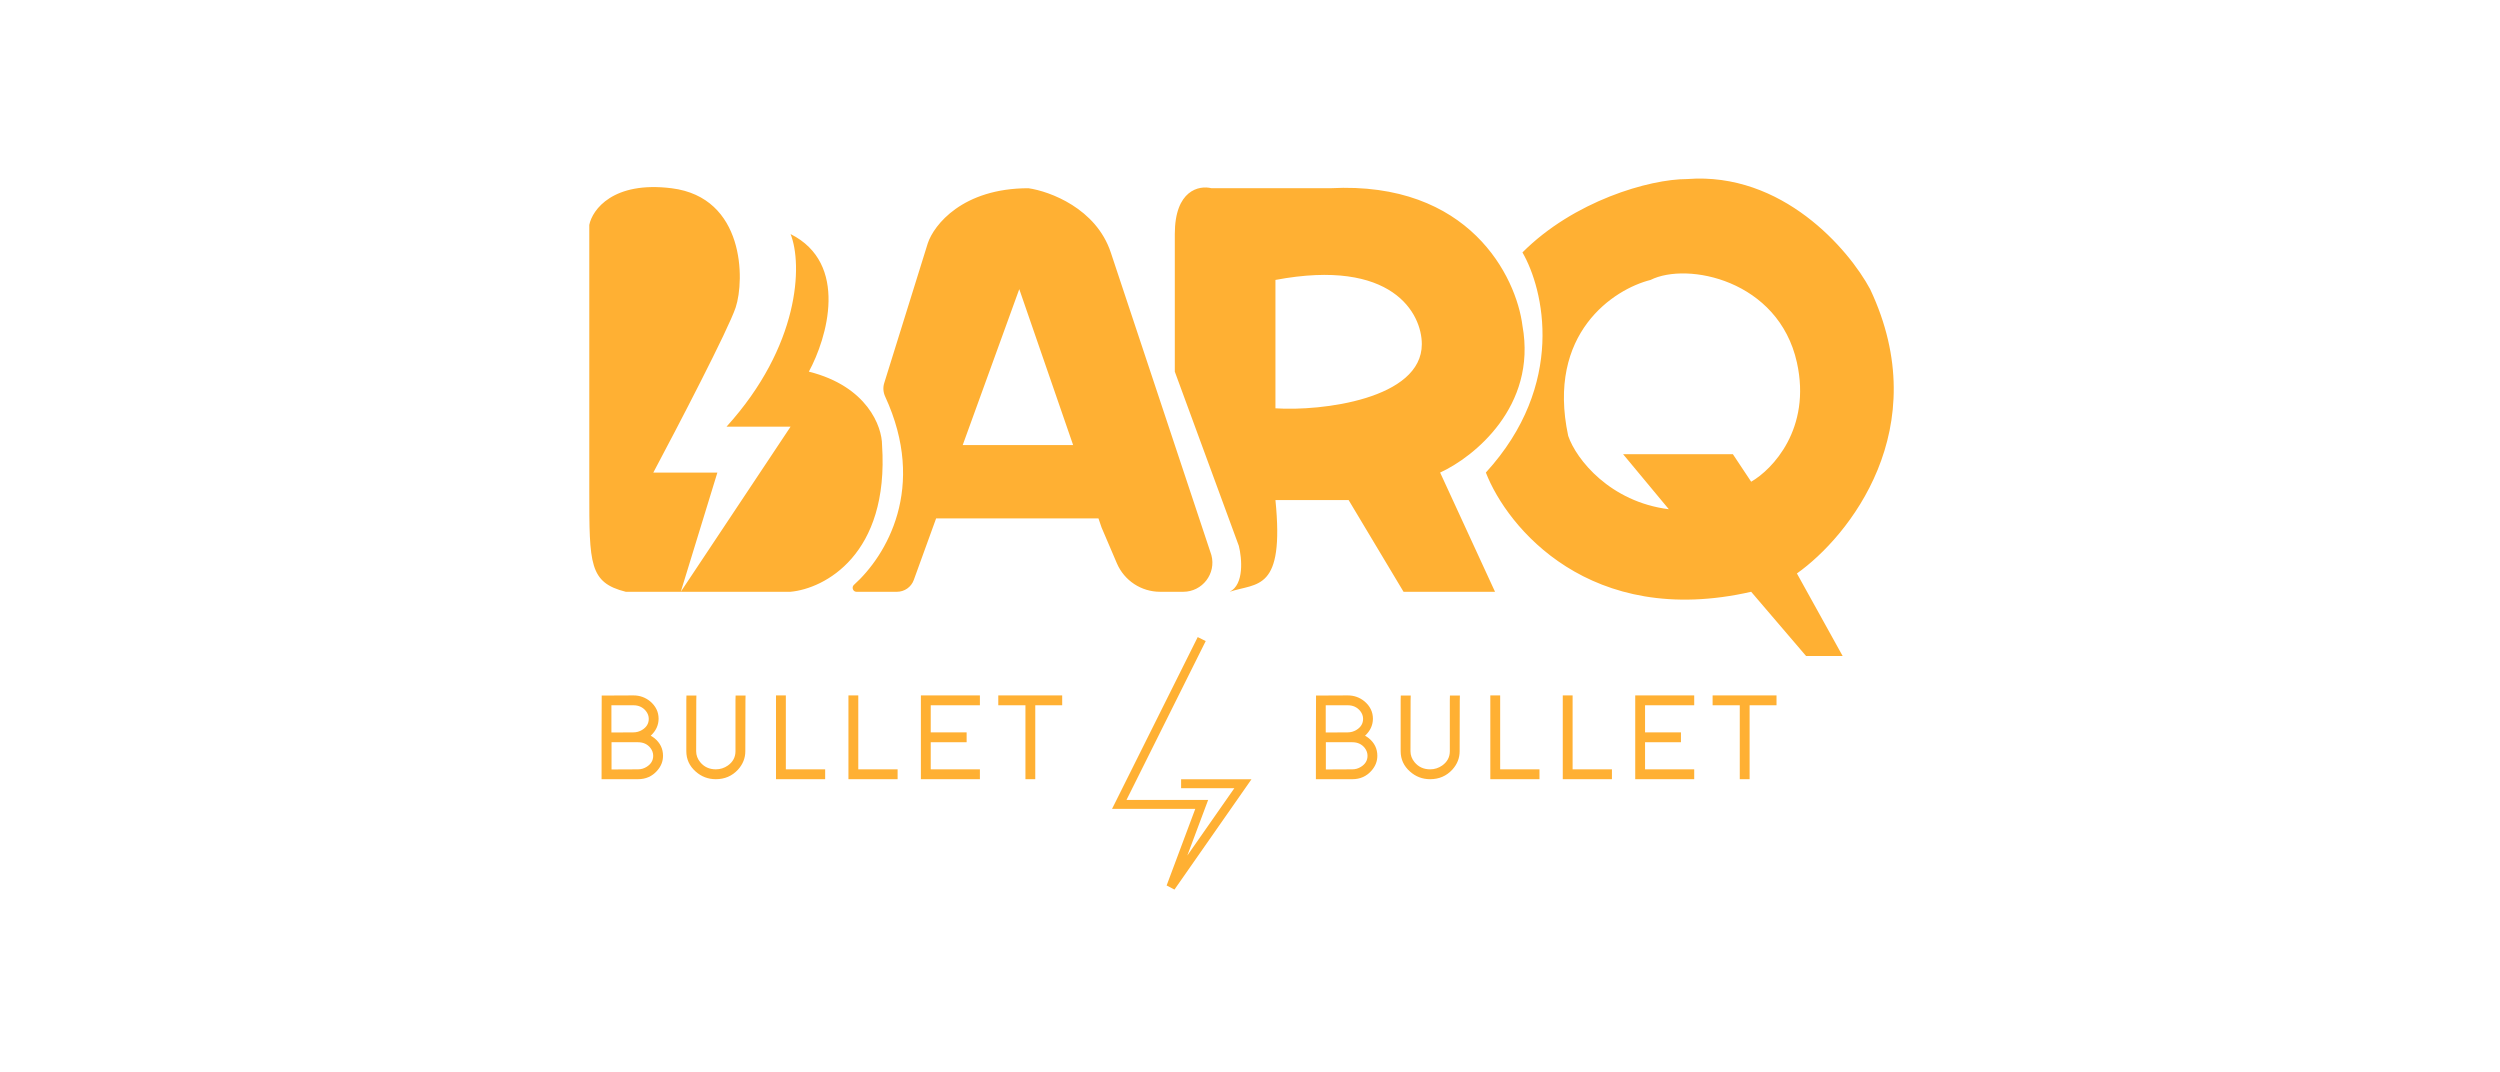
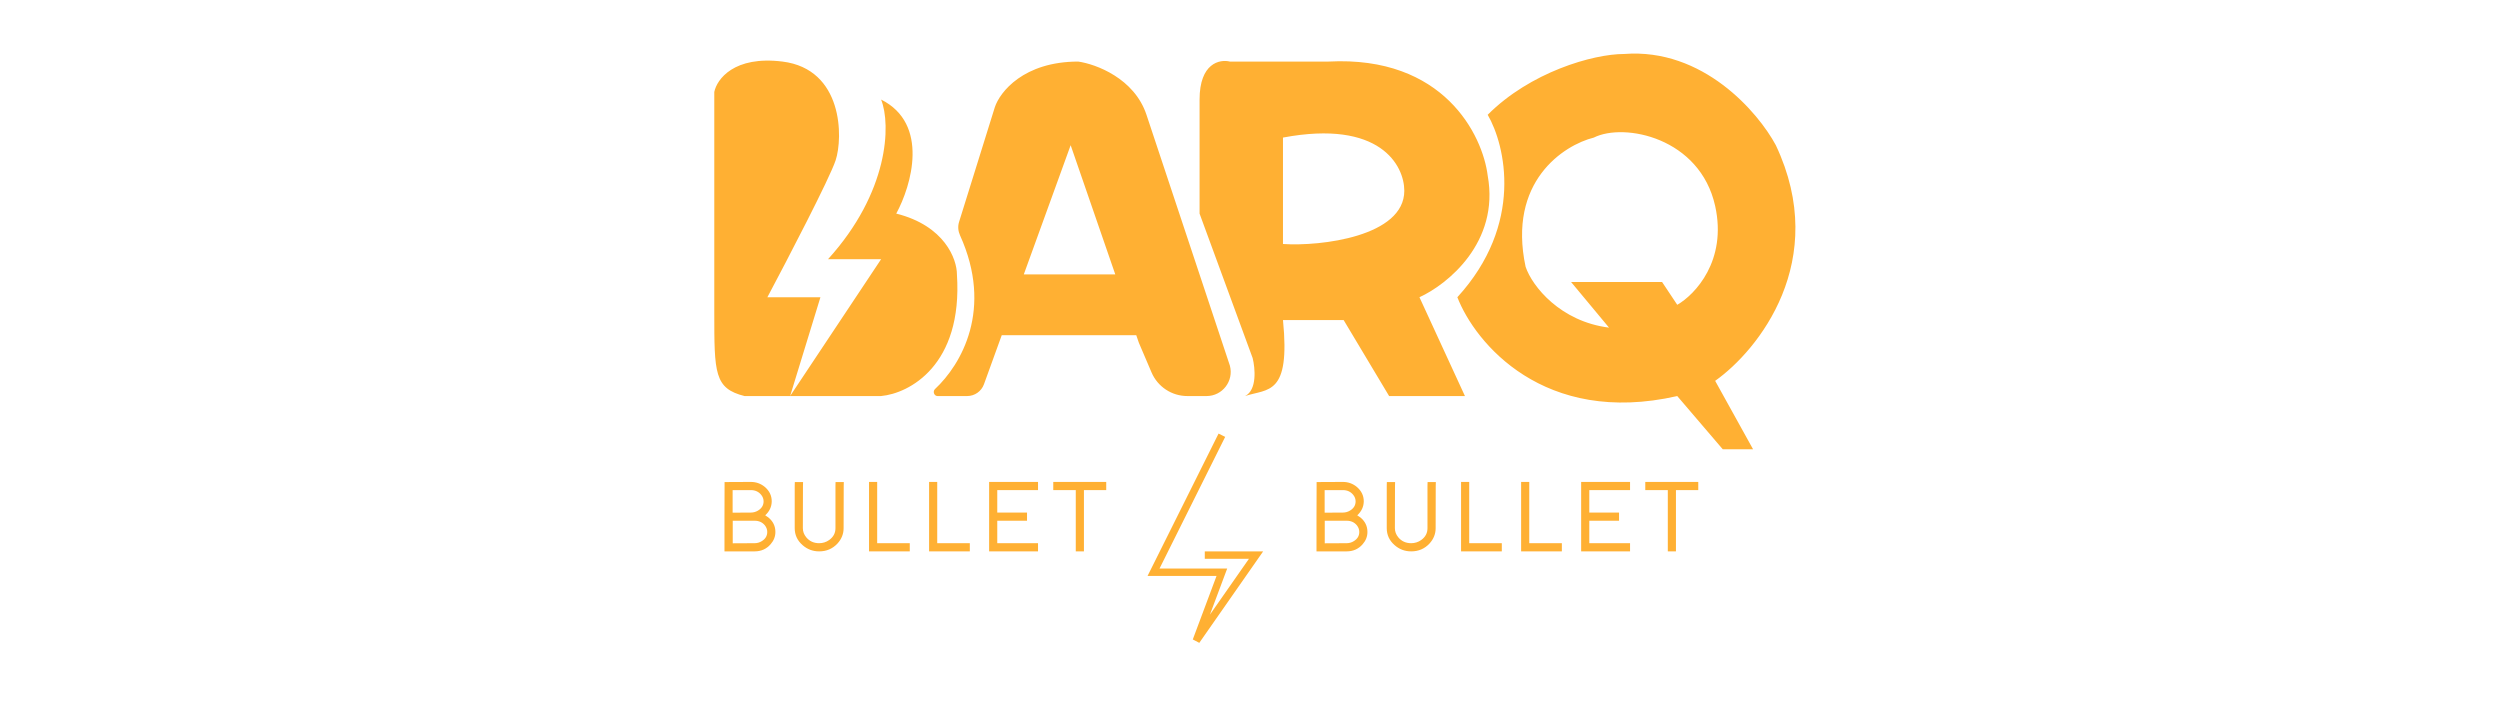
- <svg xmlns="http://www.w3.org/2000/svg" width="140" height="60" viewBox="0 0 140 60" fill="none">
-   <path d="M94.48 10.027C99.807 9.616 103.53 13.964 104.726 16.19C108.414 23.997 103.53 30.059 100.627 32.113L103.188 36.736H101.14L98.065 33.14C89.049 35.195 84.403 29.544 83.208 26.463C87.716 21.532 86.452 16.19 85.257 14.136C88.126 11.259 92.358 10.027 94.48 10.027ZM33 12.595C33.171 11.739 34.333 10.131 37.611 10.542C41.709 11.056 41.709 15.678 41.197 17.219C40.787 18.451 37.952 23.896 36.586 26.464H40.173L38.124 33.138L44.272 23.894H40.685C44.783 19.375 44.955 14.82 44.272 13.108C47.55 14.752 46.321 18.929 45.296 20.812C48.575 21.634 49.395 23.894 49.395 24.922C49.804 31.085 46.15 32.968 44.272 33.139H38.124L38.123 33.141H35.049C33 32.628 33 31.6 33 27.491V12.595ZM57.592 10.541C58.787 10.712 61.383 11.671 62.203 14.136L67.838 31.086C68.115 32.123 67.334 33.14 66.261 33.14H64.963C63.91 33.14 62.959 32.513 62.545 31.545L61.69 29.545L61.514 29.032H52.422L51.171 32.481C51.027 32.877 50.651 33.14 50.23 33.14H47.959C47.765 33.14 47.675 32.883 47.819 32.754C49.633 31.124 51.923 27.311 49.569 22.206C49.461 21.971 49.438 21.703 49.515 21.457L51.956 13.623C52.298 12.596 53.903 10.541 57.592 10.541ZM65.789 13.108C65.789 10.643 67.155 10.369 67.838 10.54H74.499C82.286 10.129 84.916 15.505 85.258 18.244C86.078 22.764 82.525 25.607 80.647 26.463L83.721 33.139H78.598L75.523 28.004H71.425C71.937 33.139 70.4 32.626 68.863 33.139C69.683 32.728 69.546 31.256 69.375 30.571L65.789 20.812V13.108ZM100.627 20.299C99.602 15.676 94.479 14.649 92.43 15.677C90.38 16.19 86.59 18.656 87.819 24.408C88.272 25.739 90.175 28.106 93.454 28.517L90.893 25.435H97.041L98.065 26.976C99.261 26.292 101.447 23.997 100.627 20.299ZM53.912 24.923H60.095L57.079 16.191L53.912 24.923ZM79.622 19.271C79.622 17.559 77.983 14.443 71.425 15.676V22.866C73.986 23.037 79.622 22.352 79.622 19.271Z" fill="#FFB033" />
-   <path d="M67.296 35.788L67.52 35.899L63.084 44.795H67.657L67.53 45.133L66.49 47.91L69.124 44.138H66.142V43.638H70.084L65.77 49.816L65.331 49.586L66.936 45.295H62.275L62.456 44.934L67.072 35.677L67.296 35.788Z" fill="#FFB033" />
-   <path d="M57.975 38.943H59.207H59.483V39.495H59.207H57.975V43.359V43.635H57.425V43.359V39.495H56.179H55.904V38.943H56.179H57.425H57.975Z" fill="#FFB033" />
-   <path d="M54.599 38.943H54.874V39.495H54.599H52.121V41.013H53.855H54.131V41.565H53.855H52.121V43.083H54.599H54.874V43.635H54.599H51.846H51.57V43.359V41.565V41.013V39.219V38.943H51.846H54.599Z" fill="#FFB033" />
-   <path d="M47.513 39.219V38.943H48.064V39.219V43.083H49.991H50.266V43.635H49.991H47.788H47.513V43.359V39.219Z" fill="#FFB033" />
-   <path d="M43.456 39.219V38.943H44.007V39.219V43.083H45.934H46.209V43.635H45.934H43.731H43.456V43.359V39.219Z" fill="#FFB033" />
-   <path d="M38.434 39.219L38.441 38.95H38.999L38.992 39.226L38.985 42.068C38.985 42.294 39.061 42.498 39.212 42.682C39.432 42.949 39.724 43.083 40.086 43.083C40.334 43.083 40.559 43.011 40.761 42.869C41.045 42.666 41.187 42.4 41.187 42.068V39.219L41.194 38.95H41.752L41.745 39.226L41.738 42.068C41.738 42.455 41.6 42.8 41.325 43.103C40.995 43.458 40.582 43.635 40.086 43.635C39.655 43.635 39.279 43.492 38.958 43.207C38.609 42.899 38.434 42.519 38.434 42.068V39.219Z" fill="#FFB033" />
-   <path d="M36.441 41.199C36.515 41.241 36.583 41.287 36.648 41.337C36.969 41.599 37.129 41.928 37.129 42.324C37.129 42.632 37.022 42.908 36.806 43.152C36.526 43.474 36.166 43.635 35.725 43.635H33.964H33.688V43.359V41.565V41.289L33.695 39.226V38.95H33.971L35.471 38.943C35.824 38.943 36.136 39.053 36.407 39.274C36.723 39.541 36.882 39.868 36.882 40.254C36.877 40.617 36.73 40.932 36.441 41.199ZM34.239 41.02L35.471 41.013C35.645 41.013 35.808 40.967 35.959 40.875C36.207 40.723 36.331 40.516 36.331 40.254C36.331 40.098 36.278 39.953 36.173 39.819C35.998 39.603 35.764 39.495 35.471 39.495H34.239V41.02ZM34.246 41.565V43.09L35.725 43.083C35.9 43.083 36.06 43.037 36.207 42.945C36.455 42.793 36.579 42.586 36.579 42.324C36.579 42.167 36.528 42.023 36.427 41.889C36.258 41.673 36.024 41.565 35.725 41.565H35.471H34.246Z" fill="#FFB033" />
-   <path d="M97.978 38.943H99.209H99.485V39.495H99.209H97.978V43.359V43.635H97.427V43.359V39.495H96.181H95.906V38.943H96.181H97.427H97.978Z" fill="#FFB033" />
-   <path d="M94.601 38.943H94.876V39.495H94.601H92.123V41.013H93.857H94.133V41.565H93.857H92.123V43.083H94.601H94.876V43.635H94.601H91.848H91.573V43.359V41.565V41.013V39.219V38.943H91.848H94.601Z" fill="#FFB033" />
-   <path d="M87.515 39.219V38.943H88.066V39.219V43.083H89.993H90.268V43.635H89.993H87.791H87.515V43.359V39.219Z" fill="#FFB033" />
-   <path d="M83.458 39.219V38.943H84.009V39.219V43.083H85.936H86.211V43.635H85.936H83.733H83.458V43.359V39.219Z" fill="#FFB033" />
-   <path d="M78.437 39.219L78.444 38.95H79.001L78.994 39.226L78.987 42.068C78.987 42.294 79.063 42.498 79.214 42.682C79.435 42.949 79.726 43.083 80.088 43.083C80.336 43.083 80.561 43.011 80.763 42.869C81.047 42.666 81.19 42.4 81.19 42.068V39.219L81.197 38.95H81.754L81.747 39.226L81.74 42.068C81.74 42.455 81.603 42.8 81.327 43.103C80.997 43.458 80.584 43.635 80.088 43.635C79.657 43.635 79.281 43.492 78.96 43.207C78.611 42.899 78.437 42.519 78.437 42.068V39.219Z" fill="#FFB033" />
-   <path d="M76.443 41.199C76.517 41.241 76.585 41.287 76.65 41.337C76.971 41.599 77.131 41.928 77.131 42.324C77.131 42.632 77.023 42.908 76.808 43.152C76.528 43.474 76.168 43.635 75.727 43.635H73.966H73.69V43.359V41.565V41.289L73.697 39.226V38.95H73.972L75.473 38.943C75.826 38.943 76.138 39.053 76.409 39.274C76.725 39.541 76.884 39.868 76.884 40.254C76.879 40.617 76.732 40.932 76.443 41.199ZM74.241 41.02L75.473 41.013C75.647 41.013 75.81 40.967 75.961 40.875C76.209 40.723 76.333 40.516 76.333 40.254C76.333 40.098 76.28 39.953 76.175 39.819C76 39.603 75.766 39.495 75.473 39.495H74.241V41.02ZM74.248 41.565V43.09L75.727 43.083C75.902 43.083 76.062 43.037 76.209 42.945C76.457 42.793 76.581 42.586 76.581 42.324C76.581 42.167 76.53 42.023 76.429 41.889C76.26 41.673 76.026 41.565 75.727 41.565H75.473H74.248Z" fill="#FFB033" />
+ <svg xmlns="http://www.w3.org/2000/svg" width="140" height="40" viewBox="0 0 140 40" fill="none">
+   <path d="M90.954 3.023C95.37 2.682 98.456 6.286 99.446 8.131C102.503 14.602 98.455 19.624 96.049 21.327L98.172 25.159H96.474L93.926 22.179C86.453 23.881 82.603 19.199 81.612 16.645C85.349 12.558 84.301 8.131 83.311 6.428C85.688 4.044 89.196 3.023 90.954 3.023ZM40 5.151C40.142 4.442 41.104 3.108 43.821 3.448C47.218 3.874 47.218 7.705 46.794 8.982C46.454 10.004 44.105 14.517 42.973 16.646H45.944L44.247 22.176L49.342 14.516H46.369C49.766 10.769 49.908 6.994 49.342 5.575C52.059 6.938 51.04 10.4 50.19 11.961C52.908 12.642 53.588 14.516 53.588 15.367C53.927 20.475 50.899 22.036 49.342 22.178H44.247L44.246 22.18H41.698C40 21.754 40 20.902 40 17.497V5.151ZM60.382 3.448C61.373 3.59 63.524 4.385 64.203 6.428L68.874 20.477C69.103 21.336 68.456 22.179 67.566 22.179H66.491C65.619 22.179 64.83 21.659 64.487 20.857L63.778 19.199L63.631 18.773H56.097L55.101 21.521C54.957 21.916 54.581 22.179 54.16 22.179H52.503C52.309 22.179 52.219 21.919 52.36 21.787C53.842 20.405 55.631 17.305 53.761 13.178C53.654 12.943 53.63 12.676 53.707 12.43L55.711 6.002C55.994 5.15 57.325 3.448 60.382 3.448ZM67.176 5.576C67.176 3.533 68.308 3.306 68.874 3.448H74.394C80.848 3.108 83.028 7.563 83.311 9.833C83.991 13.579 81.046 15.935 79.489 16.645L82.037 22.179H77.791L75.243 17.922H71.847C72.271 22.178 70.997 21.753 69.724 22.179C70.402 21.838 70.29 20.619 70.148 20.051L67.176 11.962V5.576ZM96.049 11.535C95.199 7.704 90.953 6.853 89.255 7.704C87.556 8.13 84.415 10.174 85.434 14.941C85.809 16.045 87.387 18.006 90.105 18.347L87.981 15.793H93.077L93.926 17.069C94.917 16.502 96.728 14.6 96.049 11.535ZM57.332 15.368H62.456L59.957 8.131L57.332 15.368ZM78.641 10.684C78.64 9.265 77.281 6.683 71.847 7.704V13.664C73.97 13.806 78.64 13.237 78.641 10.684Z" fill="#FFB033" />
+   <path d="M68.425 24.373L68.61 24.465L64.933 31.838H68.723L68.618 32.118L67.756 34.42L69.94 31.294H67.468V30.879H70.735L67.16 36L66.796 35.809L68.126 32.253H64.263L64.413 31.953L68.239 24.281L68.425 24.373Z" fill="#FFB033" />
+   <path d="M60.7 26.988H61.721H61.949V27.446H61.721H60.7V30.648V30.877H60.243V30.648V27.446H59.211H58.983V26.988H59.211H60.243H60.7Z" fill="#FFB033" />
+   <path d="M57.901 26.988H58.129V27.446H57.901H55.847V28.704H57.285H57.513V29.161H57.285H55.847V30.419H57.901H58.129V30.877H57.901H55.619H55.391V30.648V29.161V28.704V27.217V26.988H55.619H57.901Z" fill="#FFB033" />
+   <path d="M52.029 27.217V26.988H52.485V27.217V30.419H54.082H54.31V30.877H54.082H52.257H52.029V30.648V27.217Z" fill="#FFB033" />
+   <path d="M48.666 27.217V26.988H49.122V27.217V30.419H50.719H50.947V30.877H50.719H48.894H48.666V30.648V27.217Z" fill="#FFB033" />
+   <path d="M44.504 27.217L44.51 26.994H44.972L44.966 27.223L44.96 29.579C44.96 29.765 45.023 29.935 45.149 30.088C45.331 30.309 45.573 30.419 45.873 30.419C46.078 30.419 46.265 30.36 46.432 30.242C46.668 30.074 46.786 29.853 46.786 29.579V27.217L46.791 26.994H47.253L47.248 27.223L47.242 29.579C47.242 29.899 47.128 30.185 46.9 30.436C46.626 30.73 46.284 30.877 45.873 30.877C45.516 30.877 45.204 30.759 44.938 30.522C44.648 30.267 44.504 29.952 44.504 29.579V27.217Z" fill="#FFB033" />
+   <path d="M42.852 28.858C42.913 28.893 42.97 28.931 43.023 28.973C43.289 29.19 43.422 29.462 43.422 29.79C43.422 30.046 43.333 30.274 43.154 30.477C42.922 30.744 42.624 30.877 42.259 30.877H40.799H40.571V30.648V29.161V28.933L40.576 27.223V26.994H40.804L42.048 26.988C42.341 26.988 42.599 27.08 42.824 27.263C43.086 27.484 43.217 27.755 43.217 28.075C43.213 28.376 43.092 28.637 42.852 28.858ZM41.027 28.71L42.048 28.704C42.192 28.704 42.327 28.666 42.453 28.59C42.658 28.464 42.761 28.292 42.761 28.075C42.761 27.945 42.717 27.825 42.63 27.715C42.485 27.535 42.291 27.446 42.048 27.446H41.027V28.71ZM41.033 29.161V30.425L42.259 30.419C42.403 30.419 42.536 30.381 42.658 30.305C42.864 30.179 42.966 30.008 42.966 29.79C42.966 29.661 42.924 29.541 42.841 29.43C42.7 29.251 42.506 29.161 42.259 29.161H42.048H41.033Z" fill="#FFB033" />
+   <path d="M93.853 26.988H94.874H95.103V27.446H94.874H93.853V30.648V30.877H93.397V30.648V27.446H92.365H92.136V26.988H92.365H93.397H93.853Z" fill="#FFB033" />
+   <path d="M91.055 26.988H91.283V27.446H91.055H89.001V28.704H90.439H90.667V29.161H90.439H89.001V30.419H91.055H91.283V30.877H91.055H88.773H88.545V30.648V29.161V28.704V27.217V26.988H88.773H91.055Z" fill="#FFB033" />
+   <path d="M85.183 27.217V26.988H85.639V27.217V30.419H87.236H87.464V30.877H87.236H85.411H85.183V30.648V27.217Z" fill="#FFB033" />
+   <path d="M81.82 27.217V26.988H82.276V27.217V30.419H83.873H84.101V30.877H83.873H82.048H81.82V30.648V27.217Z" fill="#FFB033" />
+   <path d="M77.658 27.217L77.664 26.994H78.126L78.12 27.223L78.114 29.579C78.114 29.765 78.177 29.935 78.302 30.088C78.485 30.309 78.727 30.419 79.027 30.419C79.232 30.419 79.419 30.36 79.586 30.242C79.822 30.074 79.939 29.853 79.939 29.579V27.217L79.945 26.994H80.407L80.401 27.223L80.396 29.579C80.396 29.899 80.282 30.185 80.054 30.436C79.78 30.73 79.438 30.877 79.027 30.877C78.669 30.877 78.358 30.759 78.091 30.522C77.802 30.267 77.658 29.952 77.658 29.579V27.217Z" fill="#FFB033" />
+   <path d="M76.006 28.858C76.066 28.893 76.123 28.931 76.177 28.973C76.443 29.19 76.576 29.462 76.576 29.79C76.576 30.046 76.487 30.274 76.308 30.477C76.076 30.744 75.777 30.877 75.412 30.877H73.952H73.724V30.648V29.161V28.933L73.73 27.223V26.994H73.958L75.201 26.988C75.494 26.988 75.753 27.08 75.977 27.263C76.239 27.484 76.371 27.755 76.371 28.075C76.367 28.376 76.245 28.637 76.006 28.858ZM74.18 28.71L75.201 28.704C75.346 28.704 75.481 28.666 75.606 28.59C75.812 28.464 75.914 28.292 75.914 28.075C75.914 27.945 75.871 27.825 75.783 27.715C75.639 27.535 75.445 27.446 75.201 27.446H74.18V28.71ZM74.186 29.161V30.425L75.412 30.419C75.557 30.419 75.69 30.381 75.812 30.305C76.017 30.179 76.12 30.008 76.12 29.79C76.12 29.661 76.078 29.541 75.994 29.43C75.853 29.251 75.659 29.161 75.412 29.161H75.201H74.186Z" fill="#FFB033" />
</svg>
